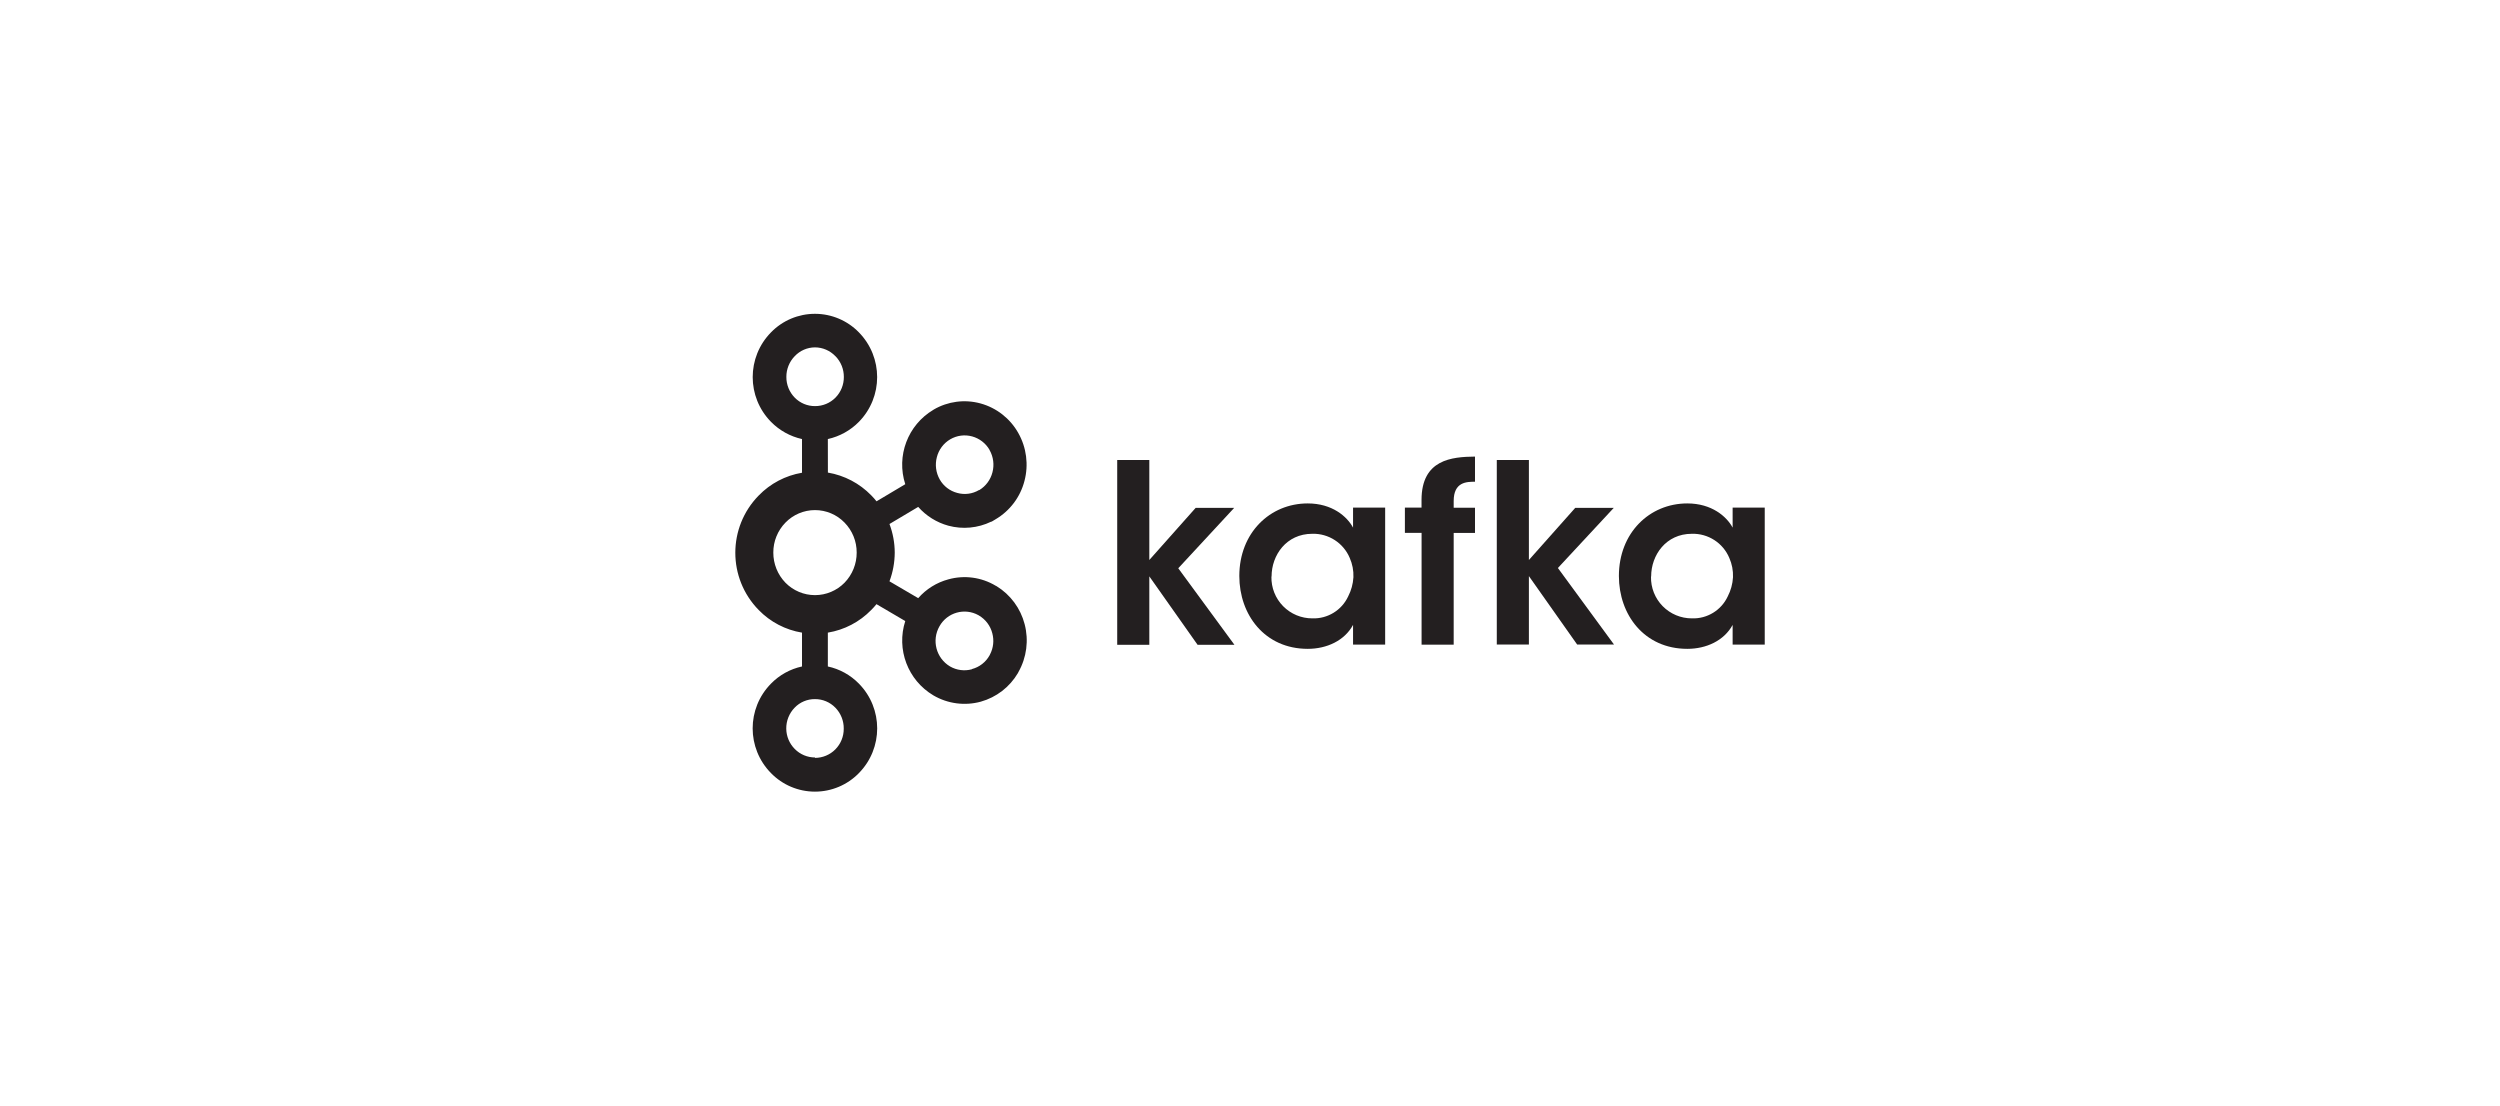
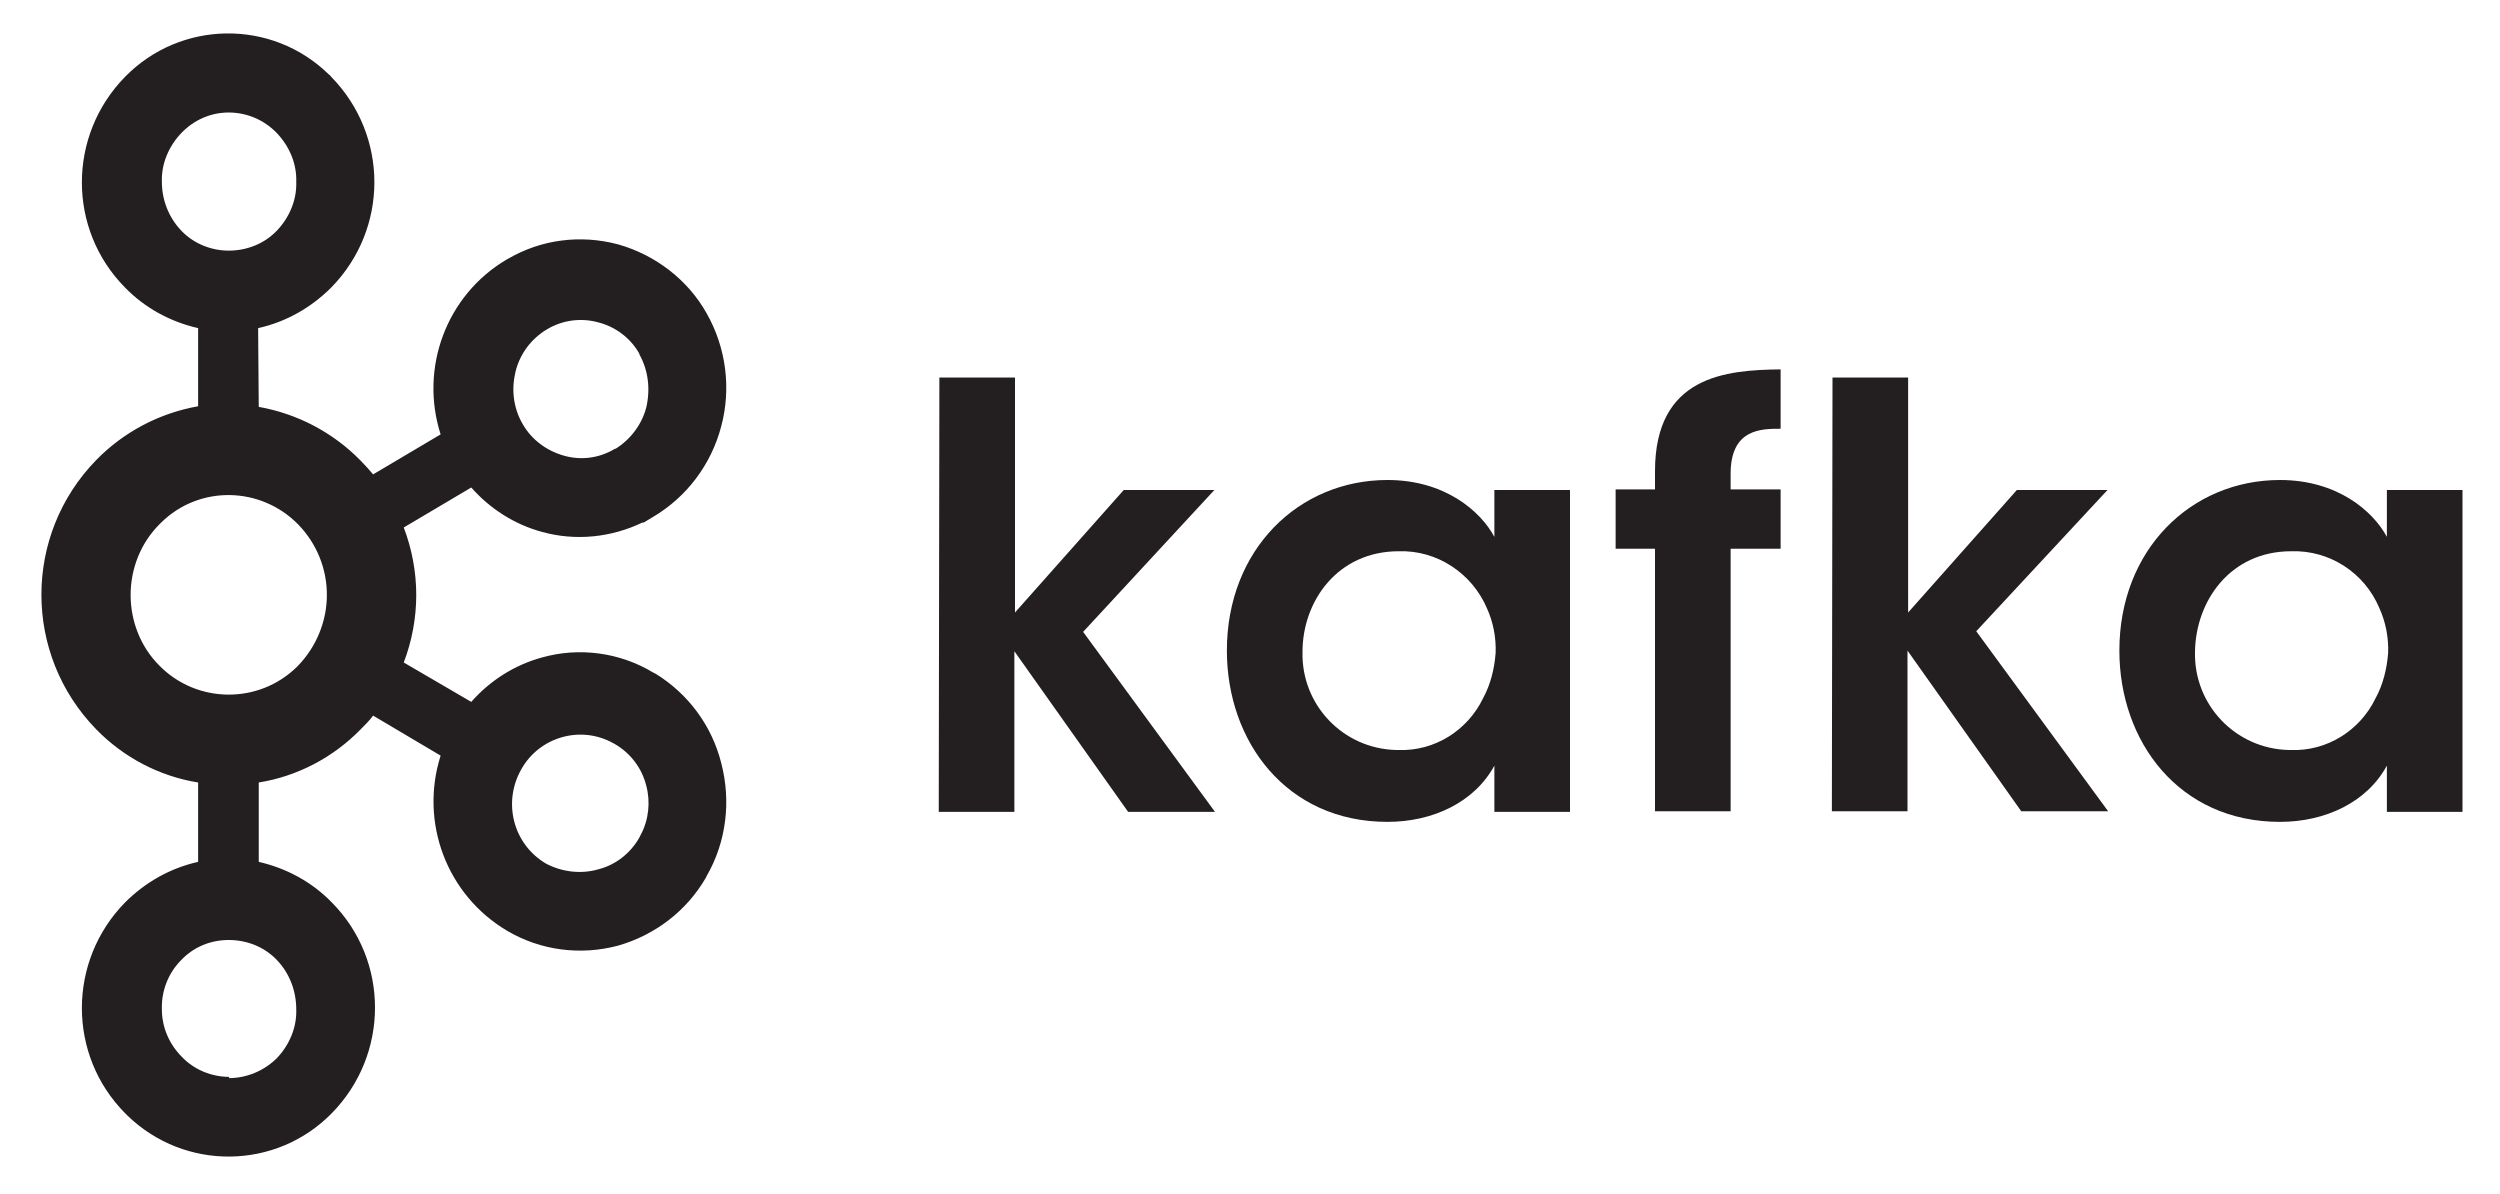
- <svg xmlns="http://www.w3.org/2000/svg" viewBox="0 0 475 210">
-   <defs>
-     <style>.a{fill:#231f20;}</style>
-   </defs>
-   <path class="a" d="M158.72,67.67h0A5.4,5.4,0,0,0,154.84,66,5.33,5.33,0,0,0,151,67.67h0a5.61,5.61,0,0,0-1.59,3.94A5.55,5.55,0,0,0,151,75.55l0,0a5.35,5.35,0,0,0,3.86,1.61,5.42,5.42,0,0,0,3.88-1.61v0a5.53,5.53,0,0,0,1.59-3.93,5.59,5.59,0,0,0-1.59-3.94ZM154.84,144h0a5.47,5.47,0,0,0,3.88-1.62v0a5.53,5.53,0,0,0,1.59-3.92,5.6,5.6,0,0,0-1.59-4h0a5.37,5.37,0,0,0-3.88-1.63,5.29,5.29,0,0,0-3.86,1.63h0a5.62,5.62,0,0,0-1.59,4A5.55,5.55,0,0,0,151,142.3l0,0a5.39,5.39,0,0,0,3.86,1.62Zm29.84-16.88h0a5.4,5.4,0,0,0,3.33-2.59l.1-.2h0a5.57,5.57,0,0,0,.43-4,5.49,5.49,0,0,0-2.55-3.39l-.08-.05a5.45,5.45,0,0,0-7.41,2.1,5.63,5.63,0,0,0,2,7.63h0a5.42,5.42,0,0,0,4.16.54h0ZM160.46,99.29h0a7.82,7.82,0,0,0-11.22,0,8.1,8.1,0,0,0-2.31,5.7,8.19,8.19,0,0,0,2.31,5.73,7.86,7.86,0,0,0,11.22,0,8.18,8.18,0,0,0,2.31-5.73,8.09,8.09,0,0,0-2.31-5.7Zm-3.16-9.5h0a15,15,0,0,1,8.24,4.33h0c.35.35.69.74,1,1.13L172,92a12.11,12.11,0,0,1,5.33-14.13l.09-.06a11.57,11.57,0,0,1,8.87-1.16,11.83,11.83,0,0,1,7.18,5.61h0a12.18,12.18,0,0,1,1.18,9.11,11.91,11.91,0,0,1-5.5,7.3l-.75.45h-.08a11.68,11.68,0,0,1-8.14.76,11.81,11.81,0,0,1-5.72-3.57L169,99.56a15.54,15.54,0,0,1,1,5.43,15.76,15.76,0,0,1-1,5.46l5.46,3.2a11.62,11.62,0,0,1,5.72-3.57,11.49,11.49,0,0,1,9,1.21l.18.09h0a12,12,0,0,1,5.32,7.21,12.17,12.17,0,0,1-1.18,9.1l-.1.2h0v0a11.91,11.91,0,0,1-7.06,5.43,11.71,11.71,0,0,1-9-1.2v0A12.11,12.11,0,0,1,172,118l-5.47-3.21c-.31.39-.65.76-1,1.11l0,0a14.88,14.88,0,0,1-8.24,4.3v6.43a11.68,11.68,0,0,1,5.9,3.26h0v0a12.13,12.13,0,0,1,0,17v0h0a11.66,11.66,0,0,1-16.7,0h0v0a12.11,12.11,0,0,1,0-17v0h0a11.69,11.69,0,0,1,5.89-3.26v-6.43a14.84,14.84,0,0,1-8.23-4.3l0,0a15.54,15.54,0,0,1,0-21.75h0a14.93,14.93,0,0,1,8.23-4.33v-6.4a11.89,11.89,0,0,1-5.89-3.27h0v0a12.13,12.13,0,0,1,0-17h0a11.65,11.65,0,0,1,16.7,0h0a12.15,12.15,0,0,1,0,17v0a11.88,11.88,0,0,1-5.9,3.27ZM188,85.52l0-.07a5.5,5.5,0,0,0-3.29-2.53,5.4,5.4,0,0,0-4.17.55h0A5.51,5.51,0,0,0,178,86.87a5.67,5.67,0,0,0,.55,4.23l0,0a5.4,5.4,0,0,0,3.31,2.55,5.28,5.28,0,0,0,4.15-.54l.07,0a5.56,5.56,0,0,0,2.48-3.35,5.67,5.67,0,0,0-.53-4.23h0" />
-   <path class="a" d="M212.27,87.4h6.1v19l8.8-9.9h7.32l-10.62,11.47,10.67,14.54h-7l-9.17-13v13h-6.1V87.4" />
-   <path class="a" d="M241.57,109.57a7.75,7.75,0,0,0,7.78,7.92,7.23,7.23,0,0,0,6.8-4.17,9.09,9.09,0,0,0,1-3.65,8.28,8.28,0,0,0-.7-3.66,7.5,7.5,0,0,0-7.12-4.59c-4.93,0-7.73,4.07-7.73,8.1Zm21.61,12.9h-6.1v-3.74c-1.62,3-5,4.55-8.61,4.55-8.2,0-13-6.5-13-13.84,0-8.2,5.82-13.79,13-13.79,4.66,0,7.5,2.51,8.61,4.6v-3.8h6.1v26" />
-   <path class="a" d="M270.09,101.24h-3.16V96.45h3.16V95c0-7.73,5.78-8.2,10.16-8.25v4.78c-1.54,0-4.05,0-4.05,3.66v1.28h4.05v4.79h-4.05v21.23h-6.1V101.24" />
-   <path class="a" d="M284.39,87.4h6.1v19l8.8-9.9h7.32L296,107.92l10.66,14.54h-7l-9.17-13v13h-6.1V87.4" />
-   <path class="a" d="M313.69,109.57a7.75,7.75,0,0,0,7.78,7.92,7.23,7.23,0,0,0,6.8-4.17,9,9,0,0,0,1-3.65,8.27,8.27,0,0,0-.7-3.66,7.49,7.49,0,0,0-7.12-4.59c-4.93,0-7.73,4.07-7.73,8.1Zm21.61,12.9h-6.1v-3.74c-1.63,3-5,4.55-8.61,4.55-8.2,0-13-6.5-13-13.84,0-8.2,5.82-13.79,13-13.79,4.65,0,7.5,2.51,8.61,4.6v-3.8h6.1v26" />
+ <svg xmlns="http://www.w3.org/2000/svg" version="1.1" id="Layer_1" x="0px" y="0px" viewBox="0 0 400 191" style="enable-background:new 0 0 400 191;" xml:space="preserve">
+   <style type="text/css">
+ 	.st0{fill:none;}
+ 	.st1{fill:#D40000;}
+ 	.st2{fill:#CB0000;}
+ 	.st3{fill:#D00000;}
+ 	.st4{fill:#C60000;}
+ 	.st5{fill:#AE0000;}
+ 	.st6{fill:#2E2E31;}
+ 	.st7{fill:#BF0000;}
+ 	.st8{fill:#BB0000;}
+ 	.st9{fill:#C20000;}
+ 	.st10{fill:#2F2F32;}
+ 	.st11{fill:#B60101;}
+ 	.st12{fill:#B20101;}
+ 	.st13{fill:#CE0000;}
+ 	.st14{fill:#C90000;}
+ 	.st15{fill:#C50000;}
+ 	.st16{fill:#BE0000;}
+ 	.st17{fill:#BB0101;}
+ 	.st18{fill:#D10000;}
+ 	.st19{fill:#FEFEFE;}
+ 	.st20{fill:#D00101;}
+ 	.st21{fill:#CC0303;}
+ 	.st22{fill:#AA0000;}
+ 	.st23{fill:#B20000;}
+ 	.st24{fill:#C70000;}
+ 	.st25{fill:#BA0000;}
+ 	.st26{fill:#C30000;}
+ 	.st27{fill:#B60000;}
+ 	.st28{fill:#231F20;}
+ </style>
+   <path class="st28" d="M44.3,21.3L44.3,21.3c-2-2.1-4.8-3.3-7.7-3.3c-2.9,0-5.6,1.2-7.6,3.3l0,0c-2,2.1-3.2,4.9-3.1,7.8  c0,2.9,1.1,5.7,3.1,7.8l0,0c2,2.1,4.8,3.2,7.6,3.2c2.9,0,5.7-1.1,7.7-3.2l0,0c2-2.1,3.2-4.9,3.1-7.8C47.5,26.2,46.3,23.4,44.3,21.3  L44.3,21.3z M36.6,172.5L36.6,172.5c2.9,0,5.7-1.2,7.7-3.2l0,0c2-2.1,3.2-4.9,3.1-7.8c0-3-1.1-5.8-3.1-7.9l0,0  c-2-2.1-4.8-3.2-7.7-3.2c-2.9,0-5.6,1.1-7.6,3.2l0,0c-2.1,2.1-3.2,5-3.1,7.9c0,2.9,1.2,5.6,3.2,7.6l0,0c2,2.1,4.8,3.2,7.6,3.2  L36.6,172.5z M95.7,139.1L95.7,139.1c2.8-0.7,5.2-2.6,6.6-5.1l0.2-0.4l0,0c1.3-2.4,1.6-5.3,0.9-7.9c-0.7-2.8-2.5-5.2-5.1-6.7  l-0.2-0.1c-5.2-2.9-11.8-1-14.7,4.2c-3,5.3-1.3,12,4,15.1l0,0C89.9,139.5,92.9,139.9,95.7,139.1L95.7,139.1L95.7,139.1z M47.7,83.9  L47.7,83.9c-6-6.1-15.8-6.3-21.9-0.3c-0.1,0.1-0.2,0.2-0.3,0.3c-3,3-4.6,7.1-4.6,11.3c0,4.2,1.6,8.3,4.6,11.3c6,6.1,15.9,6.2,22,0.2  c0.1-0.1,0.1-0.1,0.2-0.2c2.9-3,4.6-7.1,4.6-11.3C52.3,91,50.7,87,47.7,83.9z M41.4,65.1L41.4,65.1c6.2,1.1,11.9,4.1,16.3,8.6l0,0  c0.7,0.7,1.4,1.5,2,2.2l10.8-6.4c-3.4-10.6,0.9-22.3,10.6-28l0.2-0.1c5.3-3.1,11.6-3.9,17.6-2.3c6,1.7,11.2,5.7,14.2,11.1l0,0  c3.1,5.5,3.9,12,2.3,18c-1.6,6.1-5.5,11.3-10.9,14.5l-1.5,0.9h-0.2c-5,2.4-10.7,3-16.1,1.5c-4.4-1.2-8.3-3.7-11.3-7.1l-10.8,6.4  c1.3,3.4,2,7.1,2,10.8c0,3.7-0.7,7.4-2,10.8l10.8,6.3c3-3.4,6.9-5.9,11.3-7.1c6-1.7,12.5-0.8,17.8,2.4l0.4,0.2l0,0  c5.2,3.2,9,8.3,10.5,14.3c1.6,6.1,0.8,12.6-2.3,18l-0.2,0.4l0,0l0,0c-3.1,5.3-8.1,9.1-14,10.8c-6,1.6-12.4,0.8-17.8-2.4l0,0  c-9.6-5.7-14-17.3-10.6-28l-10.8-6.4c-0.6,0.8-1.3,1.5-2,2.2l0,0c-4.4,4.5-10.1,7.5-16.3,8.5v12.7c4.4,1,8.5,3.2,11.7,6.5l0,0l0,0  c9.2,9.3,9.2,24.3,0,33.7l0,0l0,0c-8.9,9.1-23.5,9.3-32.7,0.4c-0.1-0.1-0.3-0.3-0.4-0.4l0,0l0,0c-9.2-9.3-9.2-24.3,0-33.7l0,0l0,0  c3.2-3.2,7.2-5.5,11.7-6.5v-12.7c-6.2-1-11.9-4-16.3-8.5l0,0c-11.7-12-11.7-31.1,0-43.1l0,0c4.4-4.5,10.1-7.5,16.3-8.6V52.5  c-4.4-1-8.5-3.2-11.7-6.5l0,0l0,0c-9.2-9.3-9.2-24.3,0-33.7l0,0c8.9-9.1,23.5-9.3,32.6-0.4c0.2,0.1,0.3,0.3,0.4,0.4l0,0  c9.2,9.4,9.2,24.3,0,33.7l0,0c-3.2,3.2-7.2,5.5-11.7,6.5L41.4,65.1z M102.3,56.7v-0.1c-1.4-2.5-3.8-4.3-6.5-5  c-2.8-0.8-5.8-0.4-8.3,1.1l0,0c-2.5,1.5-4.3,3.9-5,6.7c-0.7,2.8-0.4,5.8,1.1,8.4l0,0c1.4,2.5,3.8,4.3,6.6,5.1  c2.8,0.8,5.7,0.4,8.2-1.1h0.1c2.4-1.5,4.2-3.9,4.9-6.6C104.1,62.2,103.7,59.2,102.3,56.7L102.3,56.7" />
+   <path class="st28" d="M150.3,60.4h12.1V98l17.4-19.6h14.5l-21,22.7l21.1,28.8h-13.9l-18.2-25.7v25.7h-12.1L150.3,60.4" />
+   <path class="st28" d="M208.4,104.3c-0.2,8.5,6.5,15.5,15,15.7c0.1,0,0.3,0,0.4,0c5.7,0.2,11-3.1,13.5-8.3c1.2-2.2,1.8-4.7,2-7.2  c0.1-2.5-0.4-5-1.4-7.2c-2.4-5.6-8-9.3-14.1-9.1C214,88.2,208.4,96.2,208.4,104.3L208.4,104.3z M251.2,129.9h-12.1v-7.4  c-3.2,5.9-9.9,9-17.1,9c-16.2,0-25.7-12.9-25.7-27.4c0-16.2,11.5-27.3,25.7-27.3c9.2,0,14.9,5,17.1,9.1v-7.5h12.1V129.9" />
+   <path class="st28" d="M264.8,87.8h-6.3v-9.5h6.3v-2.9c0-15.3,11.4-16.2,20.1-16.3v9.5c-3.1,0-8,0-8,7.2v2.5h8v9.5h-8v42h-12.1  L264.8,87.8" />
+   <path class="st28" d="M293.2,60.4h12.1V98l17.4-19.6h14.5l-21,22.6l21.1,28.8h-13.9l-18.2-25.7v25.7h-12.1L293.2,60.4" />
+   <path class="st28" d="M351.2,104.3c-0.2,8.5,6.5,15.5,15,15.7c0.1,0,0.3,0,0.4,0c5.7,0.2,11-3.1,13.5-8.3c1.2-2.2,1.8-4.7,2-7.2  c0.1-2.5-0.4-5-1.4-7.2c-2.4-5.7-8-9.3-14.1-9.1C356.8,88.2,351.3,96.2,351.2,104.3L351.2,104.3z M394,129.9h-12.1v-7.4  c-3.2,5.9-9.9,9-17.1,9c-16.2,0-25.7-12.9-25.7-27.4c0-16.2,11.5-27.3,25.7-27.3c9.2,0,14.9,5,17.1,9.1v-7.5H394V129.9" />
</svg>
